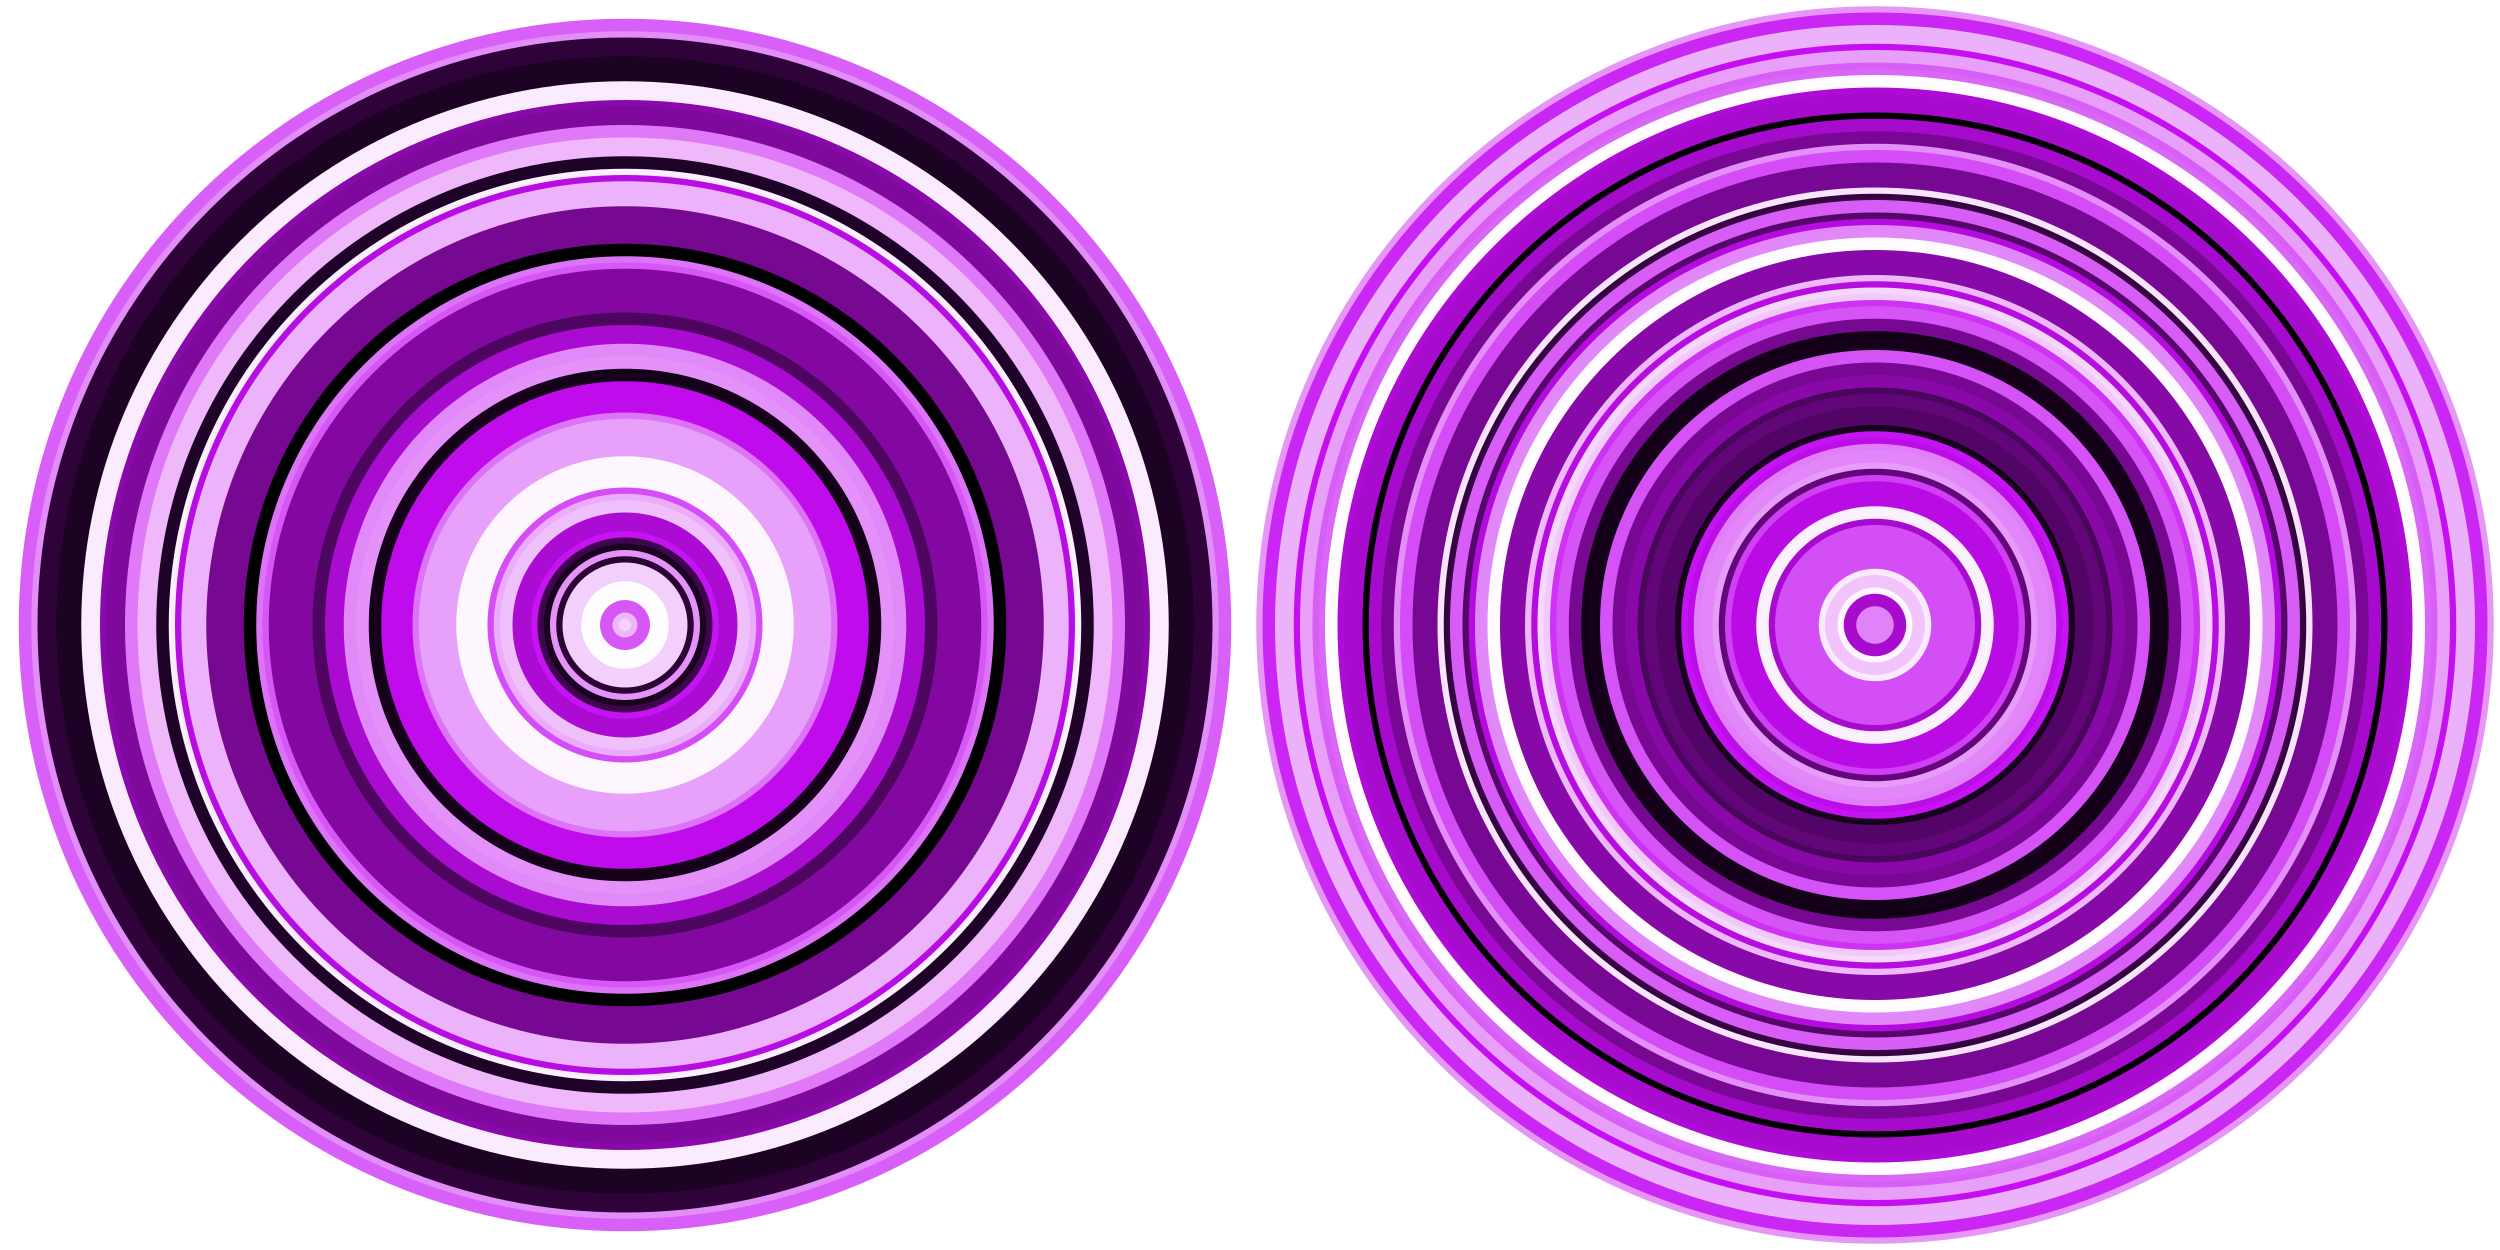
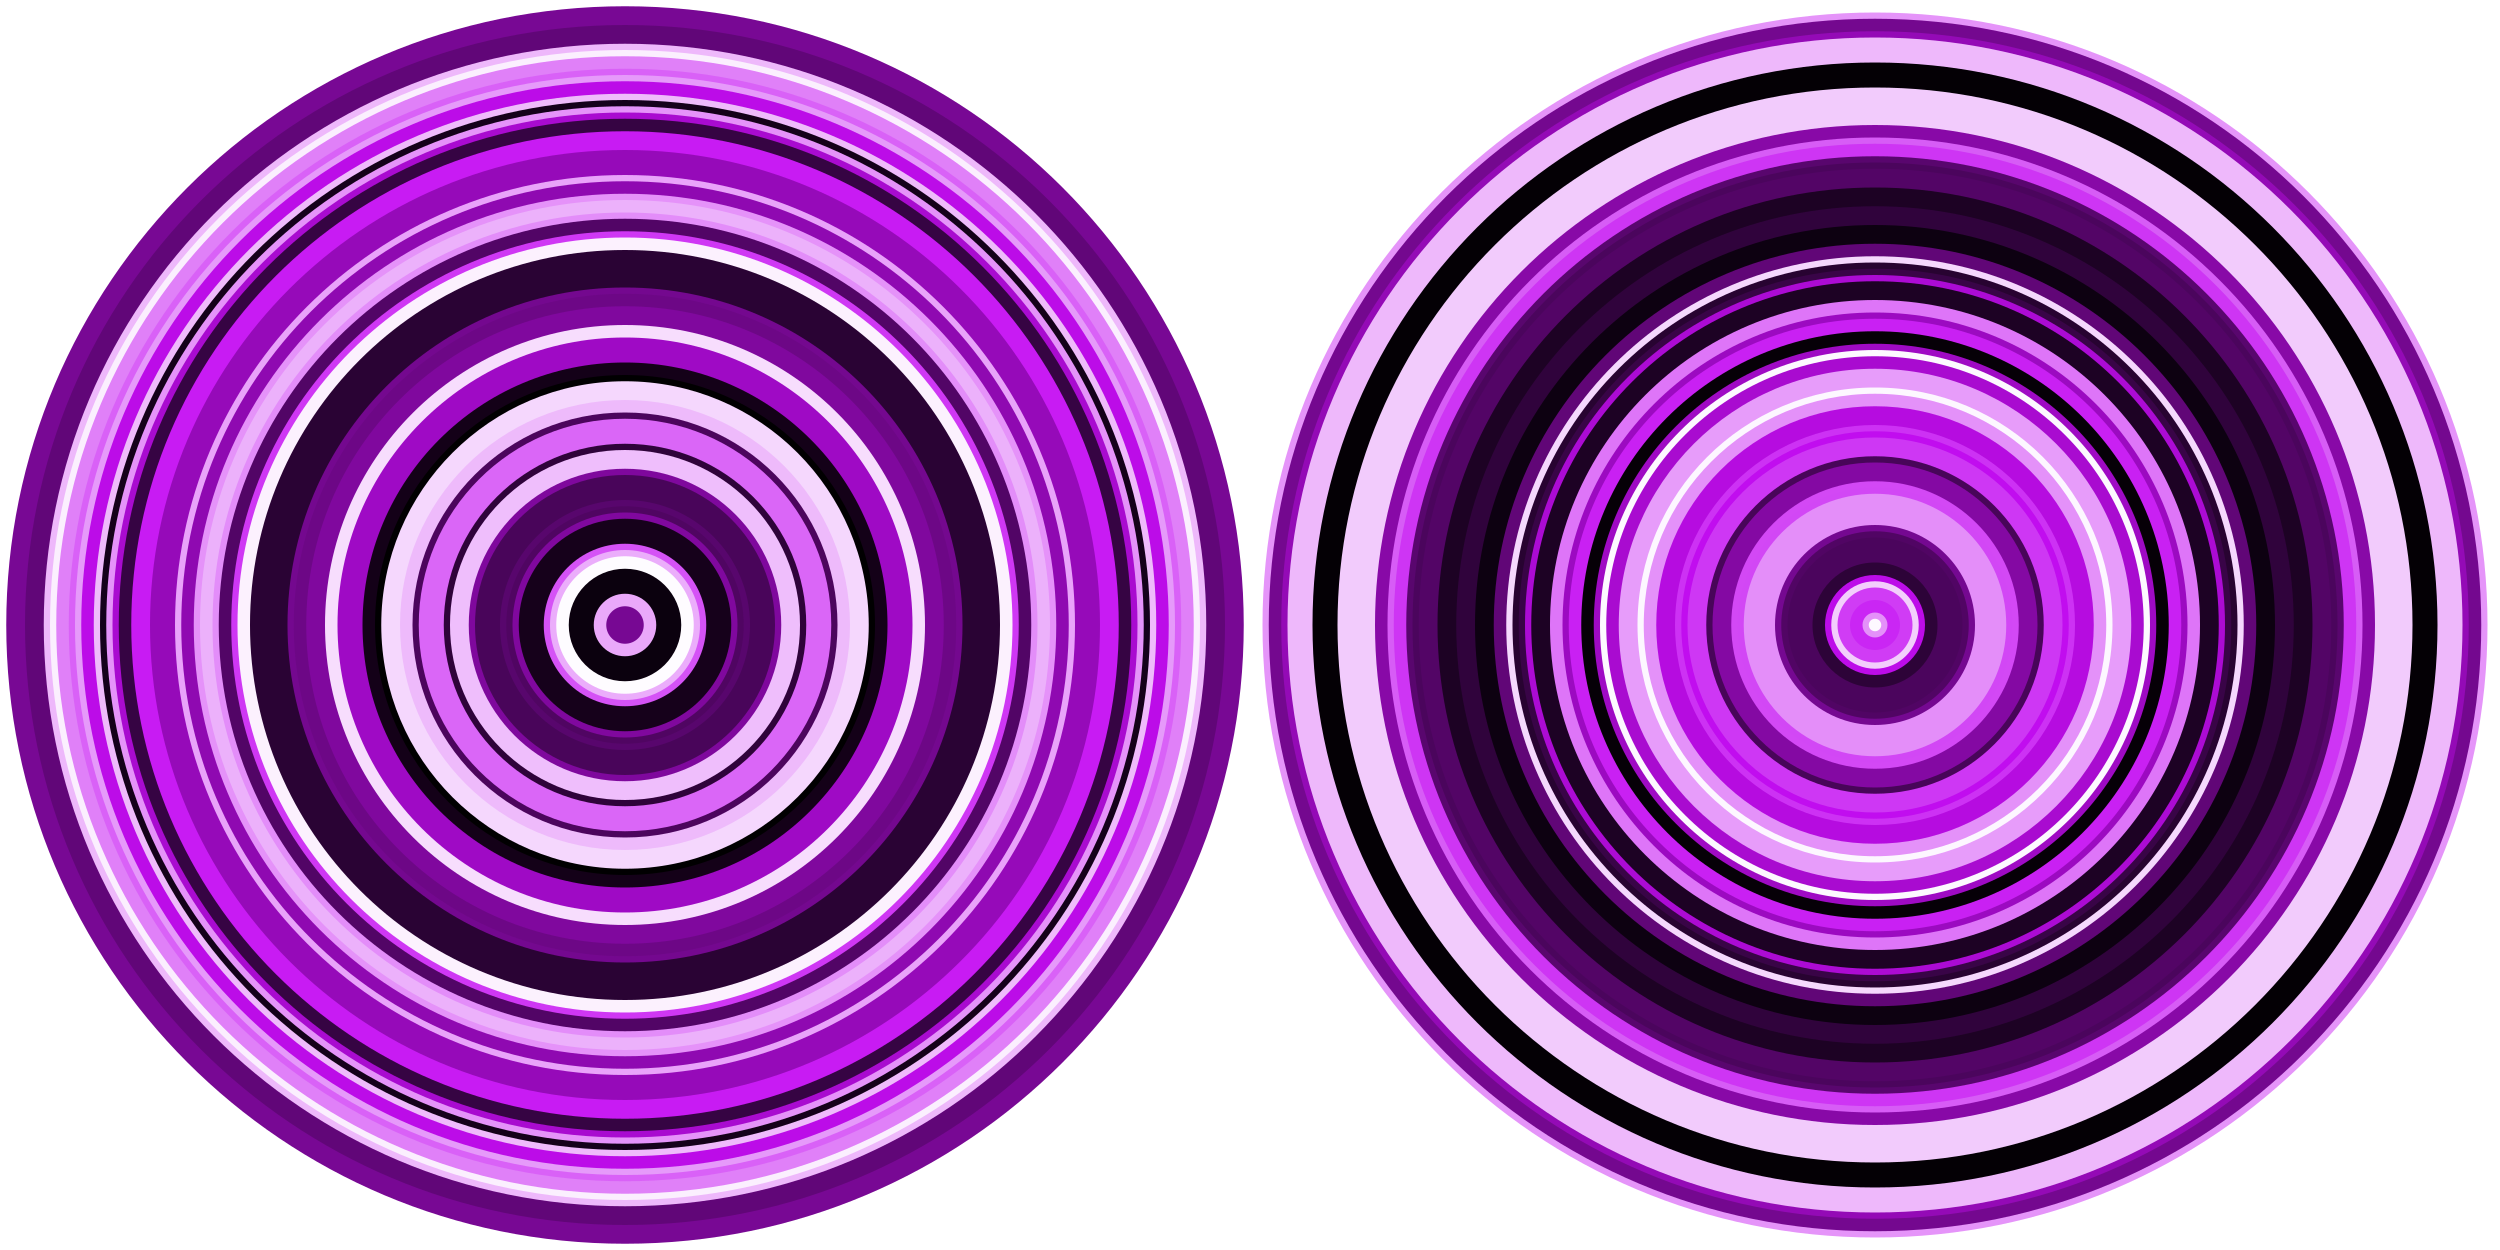
<svg xmlns="http://www.w3.org/2000/svg" width="400" height="200">
-   <circle cx="300" cy="100" r="99" fill="#e696f9" />
-   <circle cx="300" cy="100" r="98" fill="#ca26f4" />
-   <circle cx="100" cy="100" r="97" fill="#d85ff7" />
-   <circle cx="300" cy="100" r="96" fill="#ecb1fb" />
-   <circle cx="100" cy="100" r="95" fill="#e38df9" />
-   <circle cx="100" cy="100" r="94" fill="#2f033a" />
-   <circle cx="300" cy="100" r="93" fill="#c50ef2" />
-   <circle cx="300" cy="100" r="92" fill="#e89ffa" />
-   <circle cx="100" cy="100" r="91" fill="#1c0223" />
-   <circle cx="300" cy="100" r="90" fill="#d85ef7" />
-   <circle cx="300" cy="100" r="89" fill="#da68f7" />
-   <circle cx="300" cy="100" r="88" fill="#fffdff" />
-   <circle cx="100" cy="100" r="87" fill="#faebfe" />
-   <circle cx="300" cy="100" r="86" fill="#ae0bd6" />
-   <circle cx="300" cy="100" r="85" fill="#a70bce" />
-   <circle cx="100" cy="100" r="84" fill="#8a09ab" />
-   <circle cx="100" cy="100" r="83" fill="#7f089d" />
-   <circle cx="300" cy="100" r="82" fill="#020002" />
-   <circle cx="300" cy="100" r="81" fill="#a60bcd" />
-   <circle cx="100" cy="100" r="80" fill="#df79f8" />
-   <circle cx="300" cy="100" r="79" fill="#780894" />
-   <circle cx="100" cy="100" r="78" fill="#eeb8fb" />
-   <circle cx="300" cy="100" r="77" fill="#e48ef9" />
-   <circle cx="300" cy="100" r="76" fill="#d44cf6" />
-   <circle cx="100" cy="100" r="75" fill="#1f0227" />
-   <circle cx="300" cy="100" r="74" fill="#770893" />
-   <circle cx="100" cy="100" r="73" fill="#fbeefe" />
-   <circle cx="100" cy="100" r="72" fill="#b70ce2" />
-   <circle cx="100" cy="100" r="71" fill="#ecb2fb" />
-   <circle cx="300" cy="100" r="70" fill="#f9e4fe" />
-   <circle cx="300" cy="100" r="69" fill="#340340" />
-   <circle cx="300" cy="100" r="68" fill="#d85df6" />
-   <circle cx="100" cy="100" r="67" fill="#760891" />
-   <circle cx="300" cy="100" r="66" fill="#56066a" />
-   <circle cx="300" cy="100" r="65" fill="#b40cde" />
-   <circle cx="300" cy="100" r="64" fill="#e286f9" />
-   <circle cx="300" cy="100" r="63" fill="#e289f9" />
-   <circle cx="300" cy="100" r="62" fill="#fefcff" />
-   <circle cx="100" cy="100" r="61" fill="#010001" />
-   <circle cx="300" cy="100" r="60" fill="#8709a7" />
-   <circle cx="100" cy="100" r="59" fill="#dd73f8" />
-   <circle cx="100" cy="100" r="58" fill="#d657f6" />
-   <circle cx="100" cy="100" r="57" fill="#8208a1" />
-   <circle cx="300" cy="100" r="56" fill="#eeb8fb" />
-   <circle cx="300" cy="100" r="55" fill="#b60ce0" />
-   <circle cx="300" cy="100" r="54" fill="#f6d8fd" />
-   <circle cx="300" cy="100" r="53" fill="#f2c9fc" />
-   <circle cx="300" cy="100" r="52" fill="#ce33f4" />
-   <circle cx="300" cy="100" r="51" fill="#d654f6" />
-   <circle cx="100" cy="100" r="50" fill="#4d0560" />
-   <circle cx="300" cy="100" r="49" fill="#760891" />
-   <circle cx="100" cy="100" r="48" fill="#a90bd0" />
-   <circle cx="300" cy="100" r="47" fill="#120116" />
-   <circle cx="300" cy="100" r="46" fill="#16011b" />
-   <circle cx="100" cy="100" r="45" fill="#e289f9" />
-   <circle cx="300" cy="100" r="44" fill="#d552f6" />
-   <circle cx="100" cy="100" r="43" fill="#e491f9" />
-   <circle cx="300" cy="100" r="42" fill="#780894" />
-   <circle cx="100" cy="100" r="41" fill="#150119" />
-   <circle cx="300" cy="100" r="40" fill="#8809a8" />
-   <circle cx="100" cy="100" r="39" fill="#c00cec" />
-   <circle cx="300" cy="100" r="38" fill="#4a055c" />
-   <circle cx="300" cy="100" r="37" fill="#610678" />
-   <circle cx="300" cy="100" r="36" fill="#620678" />
-   <circle cx="300" cy="100" r="35" fill="#530567" />
-   <circle cx="100" cy="100" r="34" fill="#dd74f8" />
-   <circle cx="100" cy="100" r="33" fill="#e8a1fa" />
-   <circle cx="300" cy="100" r="32" fill="#17021d" />
-   <circle cx="300" cy="100" r="31" fill="#c613f3" />
-   <circle cx="300" cy="100" r="30" fill="#bc0ce8" />
-   <circle cx="300" cy="100" r="29" fill="#e07ff8" />
-   <circle cx="300" cy="100" r="28" fill="#e286f9" />
-   <circle cx="100" cy="100" r="27" fill="#fdf6ff" />
-   <circle cx="300" cy="100" r="26" fill="#e79cfa" />
-   <circle cx="300" cy="100" r="25" fill="#620679" />
-   <circle cx="300" cy="100" r="24" fill="#d03ff5" />
-   <circle cx="300" cy="100" r="23" fill="#b90ce5" />
-   <circle cx="100" cy="100" r="22" fill="#d44df6" />
-   <circle cx="100" cy="100" r="21" fill="#ebacfb" />
-   <circle cx="100" cy="100" r="20" fill="#f0c0fc" />
-   <circle cx="300" cy="100" r="19" fill="#fbf0fe" />
-   <circle cx="100" cy="100" r="18" fill="#ab0bd3" />
-   <circle cx="300" cy="100" r="17" fill="#a80bcf" />
-   <circle cx="300" cy="100" r="16" fill="#d44ef6" />
-   <circle cx="100" cy="100" r="15" fill="#c613f3" />
-   <circle cx="100" cy="100" r="14" fill="#3f044e" />
-   <circle cx="100" cy="100" r="13" fill="#1b0221" />
-   <circle cx="100" cy="100" r="12" fill="#e593f9" />
-   <circle cx="100" cy="100" r="11" fill="#2b0334" />
-   <circle cx="100" cy="100" r="10" fill="#f3cffc" />
-   <circle cx="300" cy="100" r="9" fill="#faeafe" />
-   <circle cx="300" cy="100" r="8" fill="#f1c5fc" />
-   <circle cx="100" cy="100" r="7" fill="#fffeff" />
-   <circle cx="300" cy="100" r="6" fill="#fdf6ff" />
-   <circle cx="300" cy="100" r="5" fill="#a70bcd" />
-   <circle cx="100" cy="100" r="4" fill="#d657f6" />
-   <circle cx="300" cy="100" r="3" fill="#e183f8" />
-   <circle cx="100" cy="100" r="2" fill="#eeb7fb" />
-   <circle cx="100" cy="100" r="1" fill="#f4d3fd" />
+   <circle cx="100" cy="100" r="99" fill="#780894" />
+   <circle cx="300" cy="100" r="98" fill="#e594f9" />
+   <circle cx="300" cy="100" r="97" fill="#74088f" />
+   <circle cx="100" cy="100" r="96" fill="#610678" />
+   <circle cx="300" cy="100" r="95" fill="#940ab6" />
+   <circle cx="300" cy="100" r="94" fill="#eeb8fb" />
+   <circle cx="100" cy="100" r="93" fill="#eeb8fb" />
+   <circle cx="100" cy="100" r="92" fill="#fbeffe" />
+   <circle cx="100" cy="100" r="91" fill="#e080f8" />
+   <circle cx="300" cy="100" r="90" fill="#040005" />
+   <circle cx="100" cy="100" r="89" fill="#d961f7" />
+   <circle cx="100" cy="100" r="88" fill="#e69afa" />
+   <circle cx="100" cy="100" r="87" fill="#bc0ce8" />
+   <circle cx="300" cy="100" r="86" fill="#f2cbfc" />
+   <circle cx="100" cy="100" r="85" fill="#efbbfb" />
+   <circle cx="100" cy="100" r="84" fill="#15011a" />
+   <circle cx="100" cy="100" r="83" fill="#e593f9" />
+   <circle cx="100" cy="100" r="82" fill="#a90bd0" />
+   <circle cx="100" cy="100" r="81" fill="#360443" />
+   <circle cx="300" cy="100" r="80" fill="#8809a7" />
+   <circle cx="100" cy="100" r="79" fill="#c81bf3" />
+   <circle cx="300" cy="100" r="78" fill="#d75cf6" />
+   <circle cx="300" cy="100" r="77" fill="#ce35f4" />
+   <circle cx="100" cy="100" r="76" fill="#960ab9" />
+   <circle cx="300" cy="100" r="75" fill="#59066e" />
+   <circle cx="300" cy="100" r="74" fill="#4b055d" />
+   <circle cx="300" cy="100" r="73" fill="#530566" />
+   <circle cx="100" cy="100" r="72" fill="#e9a3fa" />
+   <circle cx="100" cy="100" r="71" fill="#8f09b1" />
+   <circle cx="300" cy="100" r="70" fill="#1d0224" />
+   <circle cx="100" cy="100" r="69" fill="#e592f9" />
+   <circle cx="100" cy="100" r="68" fill="#ecb1fb" />
+   <circle cx="300" cy="100" r="67" fill="#30033c" />
+   <circle cx="100" cy="100" r="66" fill="#e38df9" />
+   <circle cx="100" cy="100" r="65" fill="#520566" />
+   <circle cx="300" cy="100" r="64" fill="#0d0111" />
+   <circle cx="100" cy="100" r="63" fill="#cf37f4" />
+   <circle cx="100" cy="100" r="62" fill="#fcf1fe" />
+   <circle cx="300" cy="100" r="61" fill="#610677" />
+   <circle cx="100" cy="100" r="60" fill="#2a0334" />
+   <circle cx="300" cy="100" r="59" fill="#f5d8fd" />
+   <circle cx="300" cy="100" r="58" fill="#280331" />
+   <circle cx="300" cy="100" r="57" fill="#390447" />
+   <circle cx="300" cy="100" r="56" fill="#ac0bd4" />
+   <circle cx="300" cy="100" r="55" fill="#1d0224" />
+   <circle cx="100" cy="100" r="54" fill="#74088f" />
+   <circle cx="100" cy="100" r="53" fill="#6d0786" />
+   <circle cx="300" cy="100" r="52" fill="#de75f8" />
+   <circle cx="100" cy="100" r="51" fill="#80089e" />
+   <circle cx="300" cy="100" r="50" fill="#9c0ac1" />
+   <circle cx="300" cy="100" r="49" fill="#c920f3" />
+   <circle cx="100" cy="100" r="48" fill="#f7ddfd" />
+   <circle cx="300" cy="100" r="47" fill="#060007" />
+   <circle cx="100" cy="100" r="46" fill="#9f0ac5" />
+   <circle cx="300" cy="100" r="45" fill="#9f0ac4" />
+   <circle cx="300" cy="100" r="44" fill="#fdf9ff" />
+   <circle cx="300" cy="100" r="43" fill="#a90bd0" />
+   <circle cx="100" cy="100" r="42" fill="#140118" />
+   <circle cx="300" cy="100" r="41" fill="#e79cfa" />
+   <circle cx="100" cy="100" r="40" fill="#010001" />
+   <circle cx="100" cy="100" r="39" fill="#f5d7fd" />
+   <circle cx="300" cy="100" r="38" fill="#fdf7ff" />
+   <circle cx="300" cy="100" r="37" fill="#e491f9" />
+   <circle cx="100" cy="100" r="36" fill="#eebafb" />
+   <circle cx="300" cy="100" r="35" fill="#b60ce0" />
+   <circle cx="100" cy="100" r="34" fill="#4c055d" />
+   <circle cx="100" cy="100" r="33" fill="#da66f7" />
+   <circle cx="300" cy="100" r="32" fill="#cd31f4" />
+   <circle cx="300" cy="100" r="31" fill="#c10def" />
+   <circle cx="300" cy="100" r="30" fill="#ce37f4" />
+   <circle cx="100" cy="100" r="29" fill="#2f033a" />
+   <circle cx="100" cy="100" r="28" fill="#efbefc" />
+   <circle cx="300" cy="100" r="27" fill="#480559" />
+   <circle cx="300" cy="100" r="26" fill="#8409a3" />
+   <circle cx="100" cy="100" r="25" fill="#7f089d" />
+   <circle cx="100" cy="100" r="24" fill="#49055a" />
+   <circle cx="300" cy="100" r="23" fill="#d348f5" />
+   <circle cx="300" cy="100" r="22" fill="#d247f5" />
+   <circle cx="300" cy="100" r="21" fill="#e48ef9" />
+   <circle cx="100" cy="100" r="20" fill="#58066d" />
+   <circle cx="100" cy="100" r="19" fill="#500562" />
+   <circle cx="100" cy="100" r="18" fill="#80089e" />
+   <circle cx="100" cy="100" r="17" fill="#16011b" />
+   <circle cx="300" cy="100" r="16" fill="#750891" />
+   <circle cx="300" cy="100" r="15" fill="#510564" />
+   <circle cx="300" cy="100" r="14" fill="#4b055d" />
+   <circle cx="100" cy="100" r="13" fill="#d552f6" />
+   <circle cx="100" cy="100" r="12" fill="#ebadfb" />
+   <circle cx="100" cy="100" r="11" fill="#fefcff" />
+   <circle cx="300" cy="100" r="10" fill="#2d0338" />
+   <circle cx="100" cy="100" r="9" fill="#0b010e" />
+   <circle cx="300" cy="100" r="8" fill="#bd0ce9" />
+   <circle cx="300" cy="100" r="7" fill="#f3cffc" />
+   <circle cx="300" cy="100" r="6" fill="#d03cf5" />
+   <circle cx="100" cy="100" r="5" fill="#eaa8fa" />
+   <circle cx="300" cy="100" r="4" fill="#ca26f4" />
+   <circle cx="100" cy="100" r="3" fill="#770893" />
+   <circle cx="300" cy="100" r="2" fill="#e491f9" />
+   <circle cx="300" cy="100" r="1" fill="#fef9ff" />
</svg>
